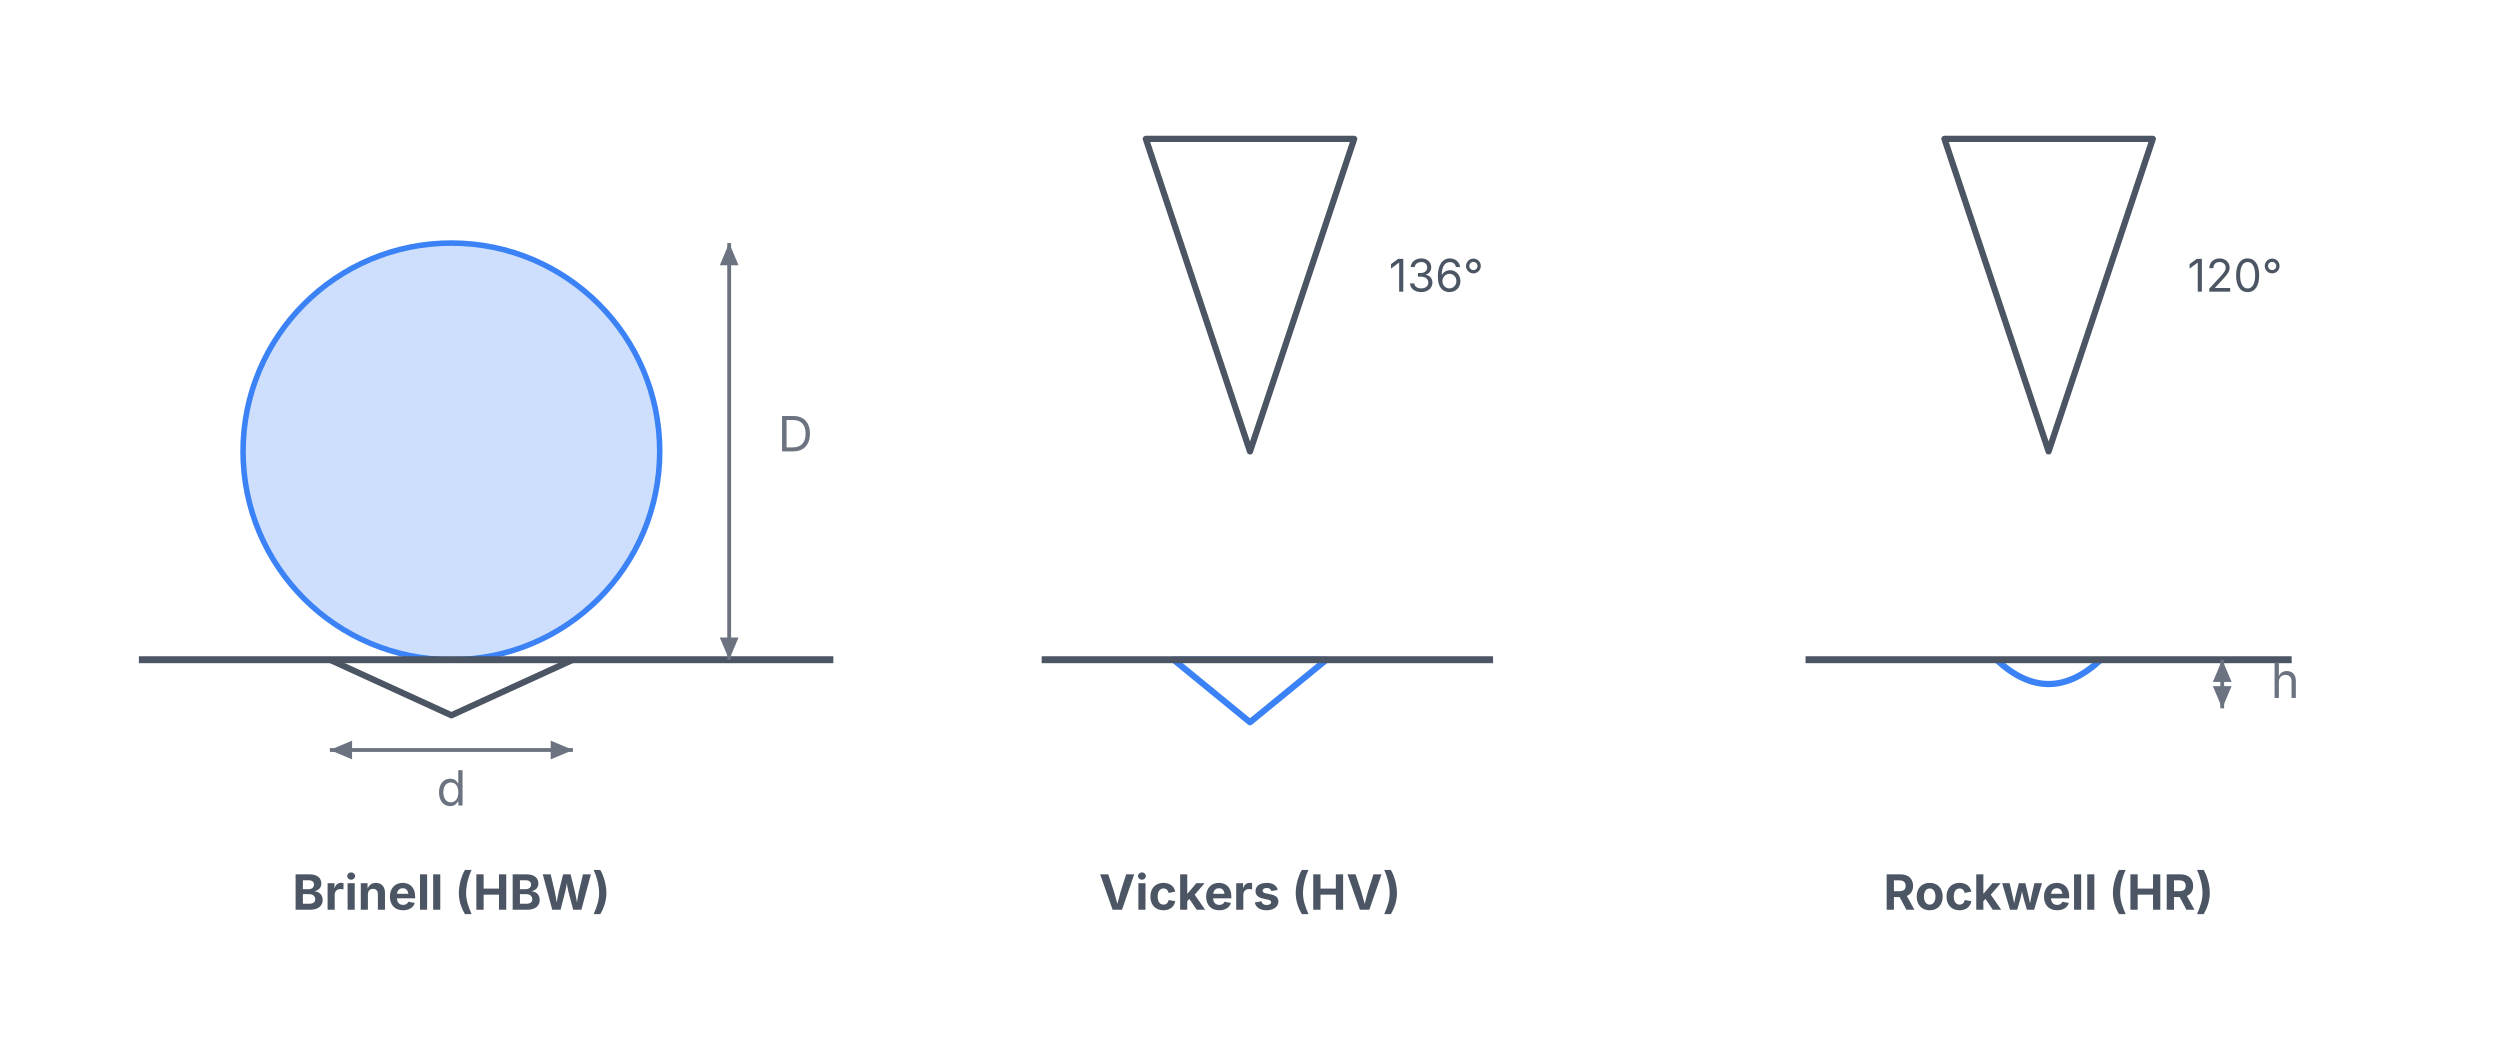
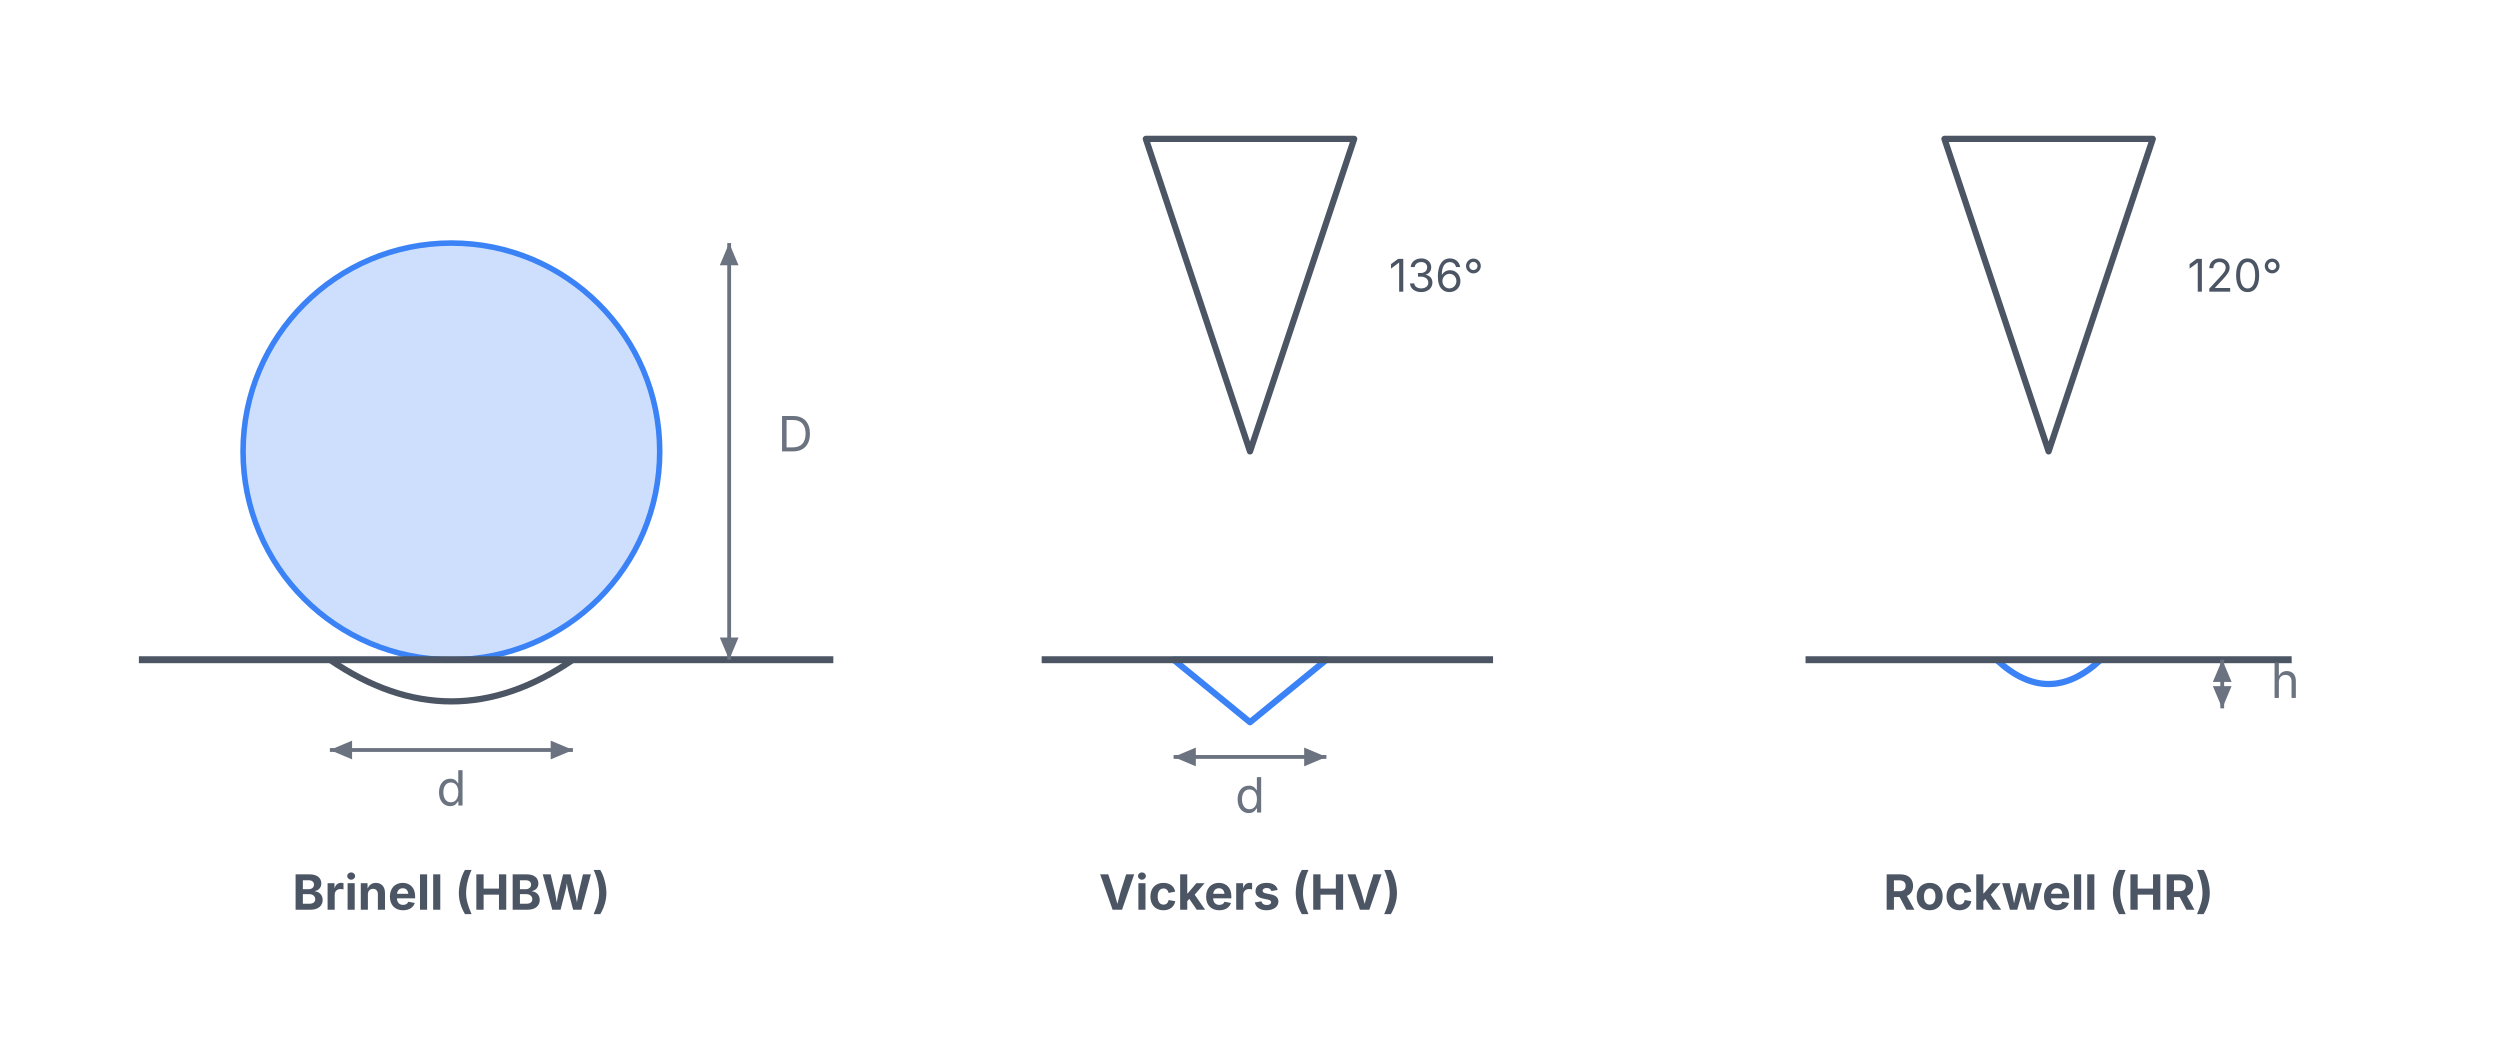
<svg xmlns="http://www.w3.org/2000/svg" viewBox="0 0 720 300" width="100%" class="fig-kit" style="max-width:720px;margin:0 auto;display:block" role="img" aria-label="Indenters of the Brinell, Vickers and Rockwell tests">
  <g font-family="Inter, Arial, sans-serif" font-size="13" fill="#8a94a6">
    <circle cx="130.0" cy="130.0" r="60.0" fill="#3b82f6" fill-opacity="0.25" stroke="#3b82f6" stroke-width="1.6" stroke-linejoin="round" />
-     <polyline points="95.0,190.0 130.0,206.0 165.0,190.0" fill="none" stroke="#4b5563" stroke-width="1.8" stroke-linejoin="round" />
+     <path d="M95,190 Q130,214 165,190" fill="none" stroke="#4b5563" stroke-width="1.8" stroke-linejoin="round" />
    <line x1="40.0" y1="190.0" x2="240.0" y2="190.0" stroke="#4b5563" stroke-width="2.0" />
    <line x1="210.0" y1="70.0" x2="210.0" y2="190.0" stroke="#6b7280" stroke-width="1.1" />
    <path d="M210.0,70.0 L212.7,76.4 L207.3,76.4 Z" fill="#6b7280" />
    <path d="M210.0,190.0 L207.3,183.6 L212.7,183.6 Z" fill="#6b7280" />
    <text x="224.0" y="130.0" fill="#6b7280" font-size="14" font-weight="400" text-anchor="start">D</text>
    <line x1="95.0" y1="216.0" x2="165.0" y2="216.0" stroke="#6b7280" stroke-width="1.1" />
    <path d="M95.0,216.0 L101.4,213.3 L101.4,218.7 Z" fill="#6b7280" />
    <path d="M165.0,216.0 L158.6,218.7 L158.6,213.3 Z" fill="#6b7280" />
    <text x="130.0" y="232.0" fill="#6b7280" font-size="14" font-weight="400" text-anchor="middle">d</text>
    <text x="130.0" y="262.0" fill="#4b5563" font-size="14" font-weight="700" text-anchor="middle">Brinell (HBW)</text>
    <polygon points="330.0,40.0 390.0,40.0 360.0,130.0" fill="none" stroke="#4b5563" stroke-width="1.8" stroke-linejoin="round" />
    <polygon points="338.0,190.0 382.0,190.0 360.0,208.0" fill="none" stroke="#3b82f6" stroke-width="1.8" stroke-linejoin="round" />
    <line x1="300.0" y1="190.0" x2="430.0" y2="190.0" stroke="#4b5563" stroke-width="2.0" />
    <text x="400.0" y="84.0" fill="#4b5563" font-size="13" font-weight="400" text-anchor="start">136°</text>
+     <line x1="338.0" y1="218.0" x2="382.0" y2="218.0" stroke="#6b7280" stroke-width="1.1" />
+     <path d="M338.0,218.0 L344.4,215.3 L344.4,220.7 Z" fill="#6b7280" />
+     <path d="M382.0,218.0 L375.6,220.7 L375.6,215.3 Z" fill="#6b7280" />
+     <text x="360.0" y="234.0" fill="#6b7280" font-size="14" font-weight="400" text-anchor="middle">d</text>
    <text x="360.0" y="262.0" fill="#4b5563" font-size="14" font-weight="700" text-anchor="middle">Vickers (HV)</text>
    <polygon points="560.0,40.0 620.0,40.0 590.0,130.0" fill="none" stroke="#4b5563" stroke-width="1.8" stroke-linejoin="round" />
    <path d="M575,190 Q590,204 605,190" fill="none" stroke="#3b82f6" stroke-width="1.8" stroke-linejoin="round" />
    <line x1="520.0" y1="190.0" x2="660.0" y2="190.0" stroke="#4b5563" stroke-width="2.0" />
    <text x="630.0" y="84.0" fill="#4b5563" font-size="13" font-weight="400" text-anchor="start">120°</text>
    <line x1="640.0" y1="190.0" x2="640.0" y2="204.0" stroke="#6b7280" stroke-width="1.1" />
    <path d="M640.0,190.0 L642.7,196.4 L637.3,196.4 Z" fill="#6b7280" />
    <path d="M640.0,204.0 L637.3,197.6 L642.7,197.6 Z" fill="#6b7280" />
    <text x="654.0" y="201.0" fill="#6b7280" font-size="14" font-weight="400" text-anchor="start">h</text>
    <text x="590.0" y="262.0" fill="#4b5563" font-size="14" font-weight="700" text-anchor="middle">Rockwell (HR)</text>
  </g>
</svg>
